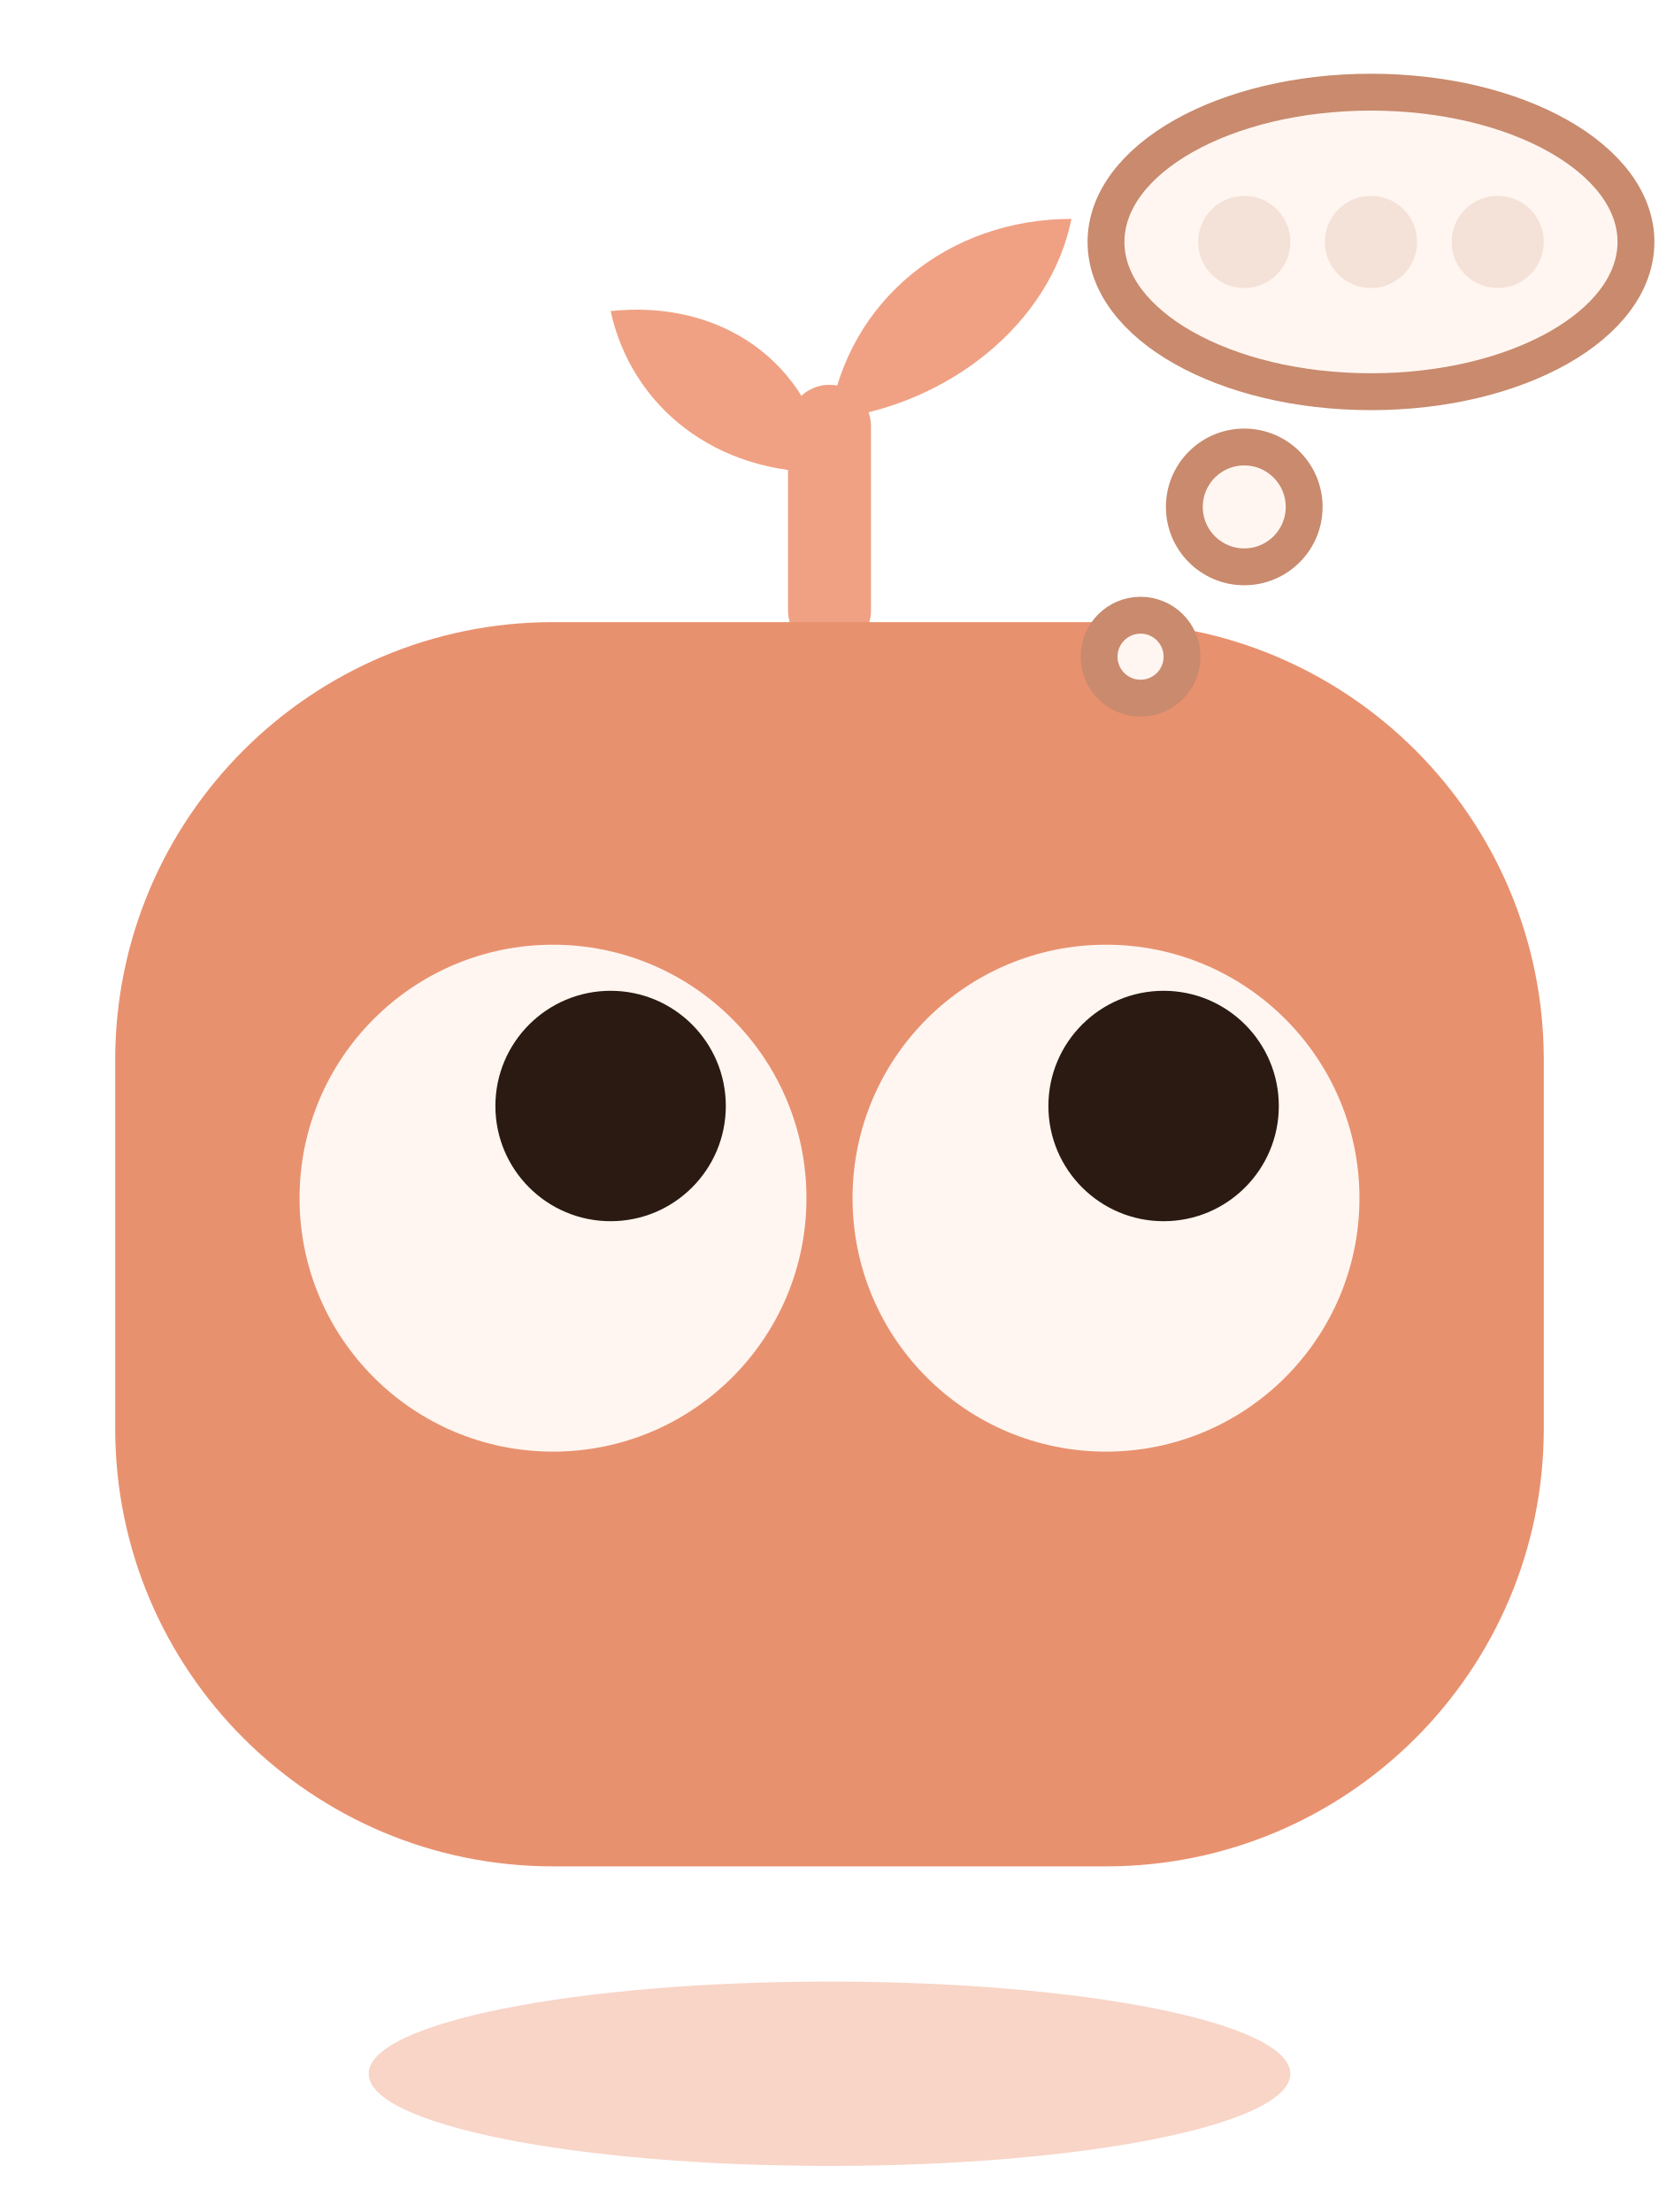
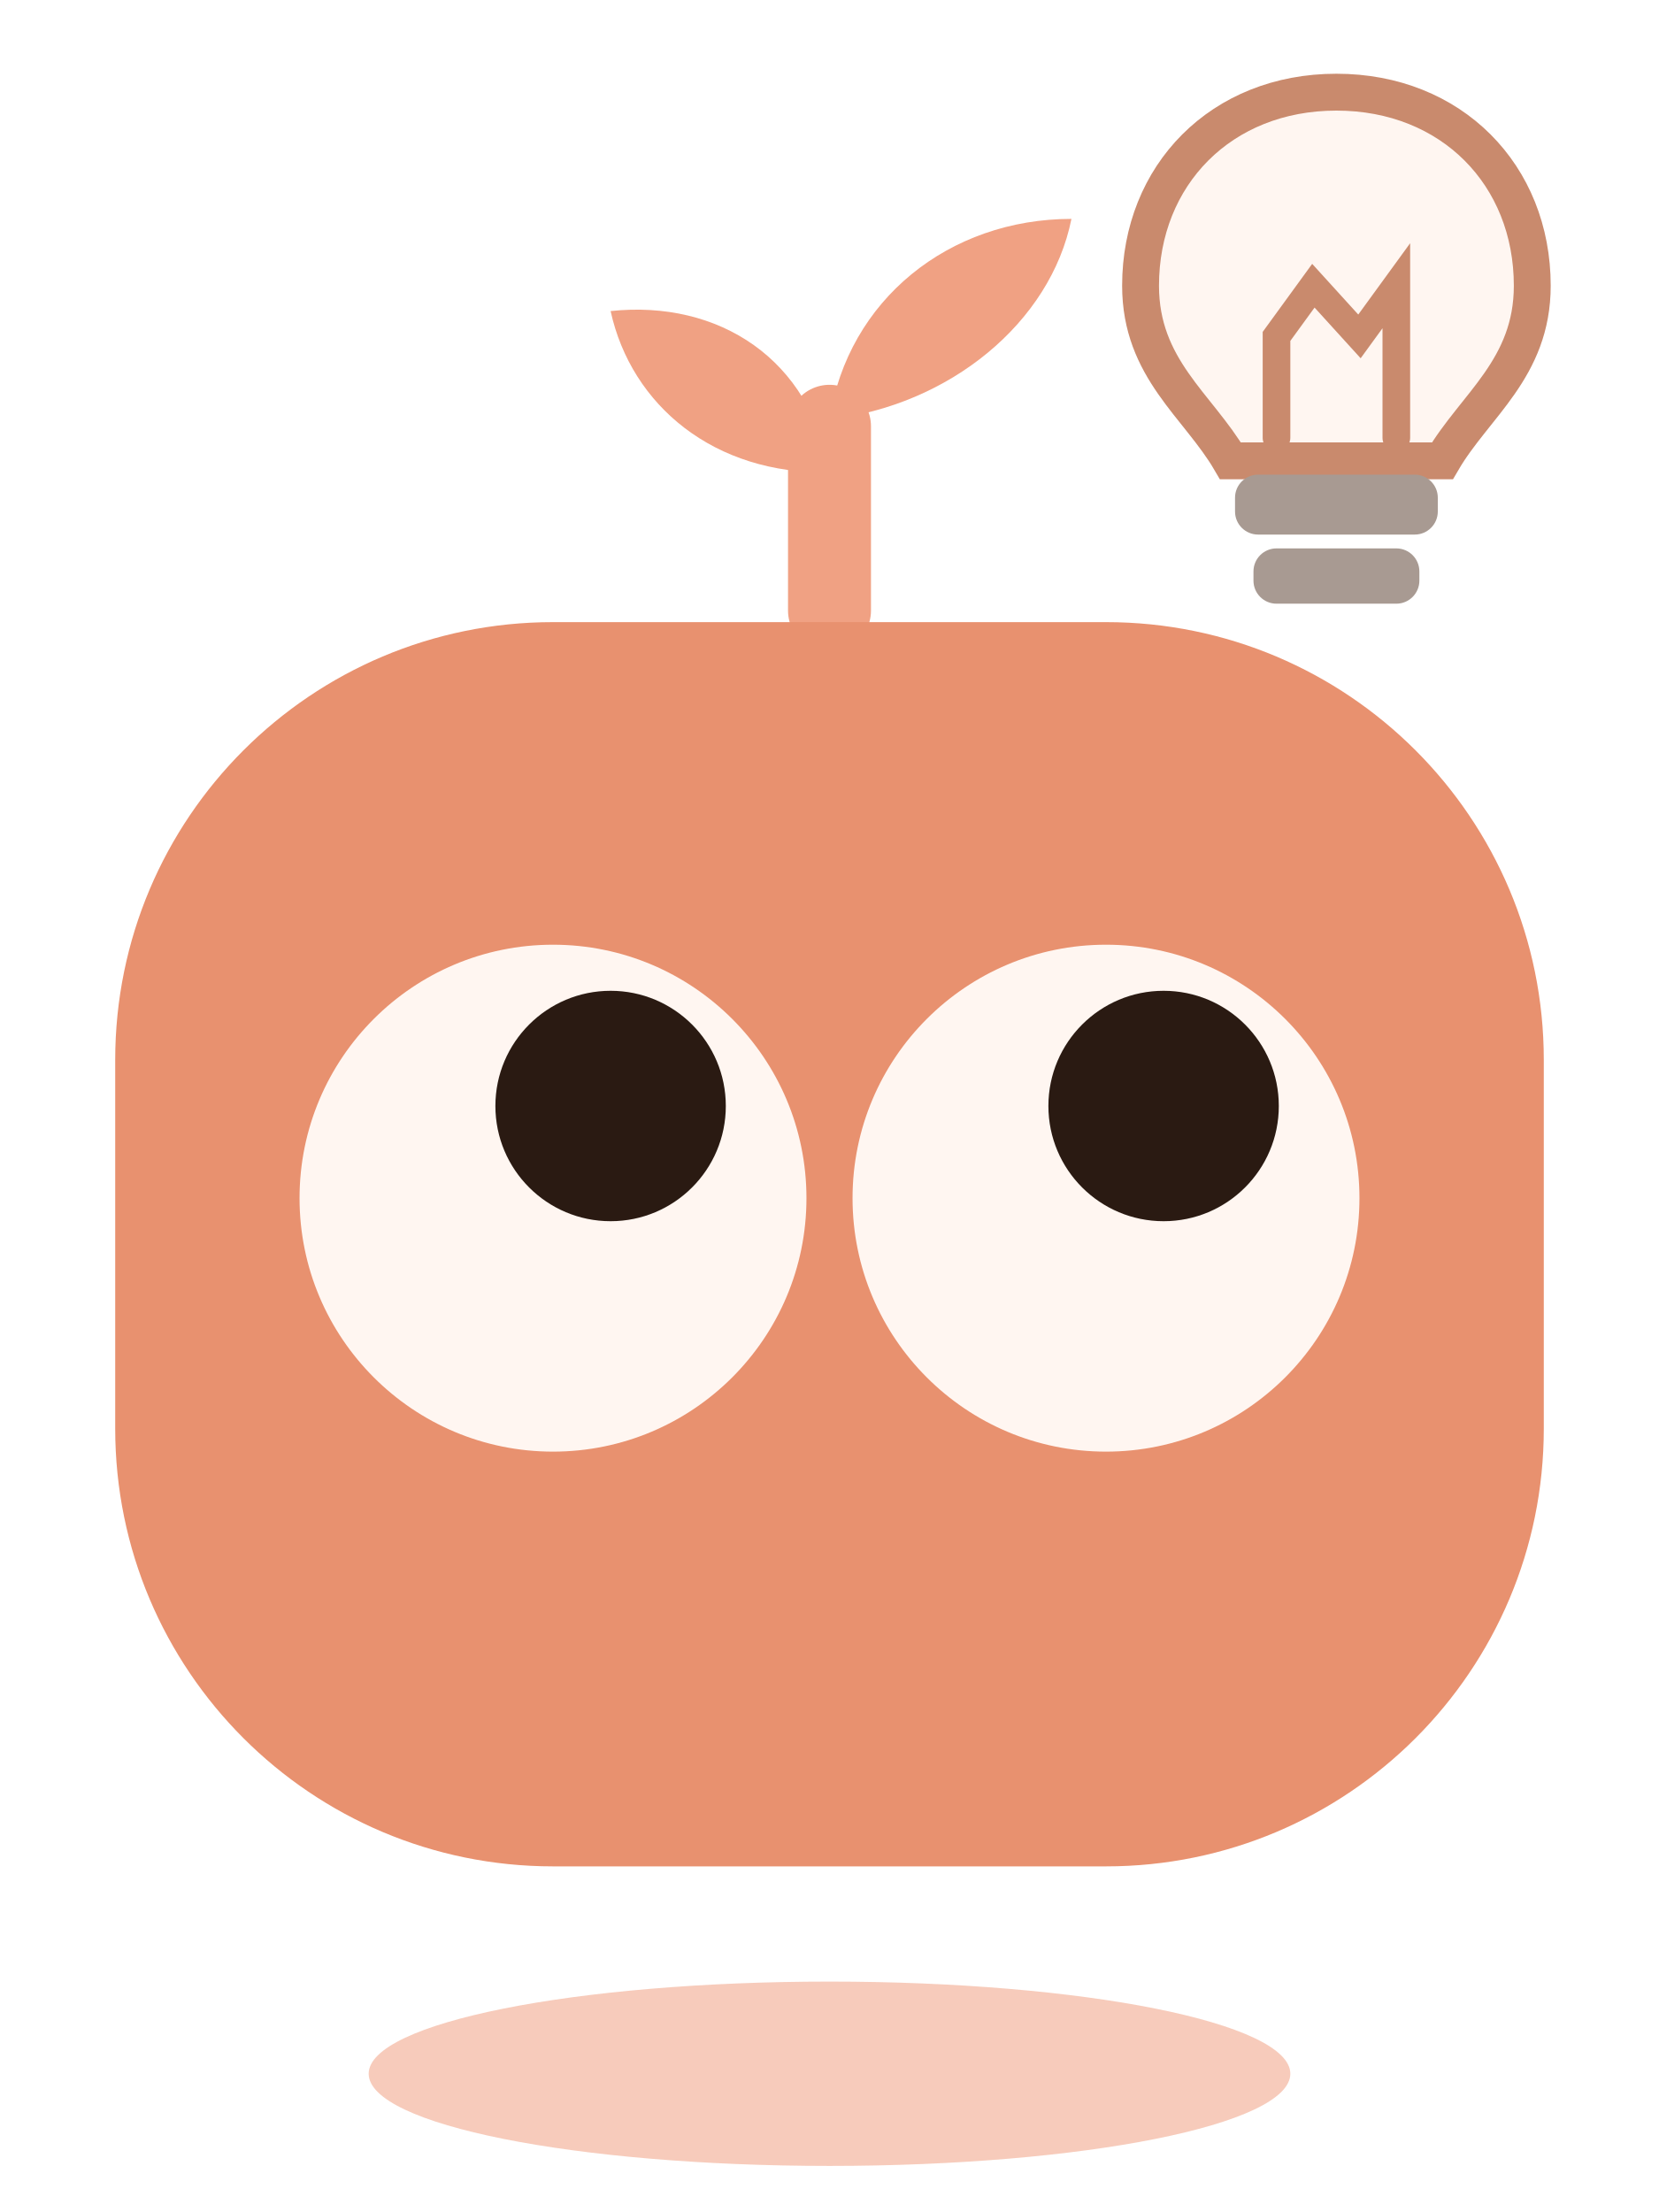
- <svg xmlns="http://www.w3.org/2000/svg" width="72" height="96" viewBox="12 0 72 96" role="img" aria-label="PROBE — thinking up what nobody has tried">
+ <svg xmlns="http://www.w3.org/2000/svg" width="72" height="96" viewBox="12 0 72 96" role="img" aria-label="PROBE — getting a light-bulb idea">
  <style>
    .hull   { fill: #E8916F; }
    .iris   { fill: #FFF6F1; }
    .pupil  { fill: #2A1A12; }
    .stem   { stroke: #F0A183; stroke-width: 3.6; stroke-linecap: round; fill: none; }
    .leaf   { fill: #F0A183; }
-     .page   { fill: #FFF6F1; stroke: #C98A6D; stroke-width: 2; }
-     .line   { fill: #C98A6D; opacity: .3; }
-     .shadow { fill: #F0A183; opacity: .45; }
-     .dim    { fill: #6E625B; }
-     .dimst  { stroke: #5E534C; stroke-width: 3.6; stroke-linecap: round; fill: none; }
-     .dimbe  { fill: #5E534C; }
-     .cross  { fill: none; stroke: #2A211C; stroke-width: 3.2; stroke-linecap: round; }
-     .mug    { fill: #FFF6F1; stroke: #C98A6D; stroke-width: 2; stroke-linejoin: round; }
-     .handle { fill: none; stroke: #C98A6D; stroke-width: 2.4; stroke-linecap: round; }
-     .brew   { fill: #C98A6D; }
-     .steam  { fill: none; stroke: #F0A183; stroke-width: 2.2; stroke-linecap: round; opacity: 0; }
+     .sprout { transform-origin: 48px 27px; animation: sway 3.2s ease-in-out infinite; }
+     .shadow { fill: #F0A183; opacity: .55; }
+     @keyframes sway { 0%, 100% { transform: rotate(-5deg); } 50% { transform: rotate(5deg); } }
+     @keyframes bob  { 0%, 100% { transform: translateY(0); } 50% { transform: translateY(-2px); } }
+     @media (prefers-reduced-motion: reduce) { * { animation: none !important; } }
+ 
+     .glass  { fill: #FFF6F1; stroke: #C98A6D; stroke-width: 1.6; animation: glow 5s linear infinite; }
+     .screw  { fill: #A89A92; }
+     .ray    { stroke: #FFD23F; stroke-width: 2.2; stroke-linecap: round; opacity: 0; animation: rays 5s linear infinite; }
+     .fil    { fill: none; stroke: #C98A6D; stroke-width: 1.2; stroke-linecap: round; }
    .rig    { animation: bob 3.4s ease-in-out infinite; }
-     .sprout { transform-box: view-box; transform-origin: 48px 27px;
-               animation: sway 3.2s ease-in-out infinite; }
-     .lid    { transform-box: fill-box; transform-origin: 50% 50%;
-               animation: blink 7s ease-in-out infinite; }
-     .readp  { animation: read 3.6s ease-in-out infinite; }
-     .l1     { animation: lit 4.8s ease-in-out infinite; }
-     .l2     { animation: lit 4.8s ease-in-out 1.6s infinite; }
-     .l3     { animation: lit 4.8s ease-in-out 3.2s infinite; }
-     .s1     { animation: steam 3.8s ease-in-out infinite; }
-     .s2     { animation: steam 3.8s ease-in-out 1.9s infinite; }
-     .breathe { animation: breathe 4.6s ease-in-out infinite; }
-     .drift  { transform-box: fill-box; transform-origin: 50% 100%;
-               animation: drift 4.6s ease-in-out infinite; }
-     @keyframes bob   { 0%, 100% { transform: translateY(0); } 50% { transform: translateY(-3px); } }
-     @keyframes sway  { 0%, 100% { transform: rotate(-5deg); } 50% { transform: rotate(5deg); } }
-     @keyframes blink { 0%, 44%, 50%, 100% { transform: scaleY(1); } 47% { transform: scaleY(.08); } }
-     @keyframes read  { 0% { transform: translateX(-2.4px); } 72% { transform: translateX(2.4px); }
-                        86%, 100% { transform: translateX(-2.4px); } }
-     @keyframes lit   { 0%, 28% { opacity: .95; } 34%, 100% { opacity: .3; } }
-     @keyframes steam { 0% { opacity: 0; transform: translateY(2px); } 30%, 55% { opacity: .7; }
-                        100% { opacity: 0; transform: translateY(-6px); } }
-     @keyframes drift { 0%, 100% { transform: rotate(-3deg); } 50% { transform: rotate(3deg); } }
-     @keyframes breathe { 0%, 100% { transform: translateY(0); } 50% { transform: translateY(-1.6px); } }
- 
-     .bub  { fill: #FFF6F1; stroke: #C98A6D; stroke-width: 1.6; }
-     .bdot { fill: #C98A6D; opacity: .2; }
-     .t1   { animation: think 2.4s ease-in-out infinite; }
-     .t2   { animation: think 2.4s ease-in-out .3s infinite; }
-     .t3   { animation: think 2.4s ease-in-out .6s infinite; }
-     @keyframes think { 0%, 100% { opacity: .2; } 40% { opacity: 1; } }
-     @media (prefers-reduced-motion: reduce) {
-       * { animation: none !important; }
-     }
+     .bulb   { animation: bob 3.4s ease-in-out infinite; }
+     .lid    { transform: scaleY(0); transform-origin: 48px 40px; animation: squint 5s ease-in-out infinite; }
+     .eyelid { fill: #E8916F; }
+     .pupil  { transform-box: fill-box; transform-origin: center; animation: dil 5s linear infinite; }
+     @keyframes glow   { 0%, 30% { fill: #FFF6F1; } 31% { fill: #FFD23F; } 33% { fill: #FFF6F1; }
+                         37% { fill: #FFD23F; }
+                         38% { fill: #FFF6F1; } 41% { fill: #FFF6F1; } 42%, 86% { fill: #FFD23F; } 87%, 100% { fill: #FFF6F1; } }
+     @keyframes rays   { 0%, 41% { opacity: 0; } 42% { opacity: 1; } 60% { opacity: .5; } 66% { opacity: 1; }
+                         86% { opacity: 1; } 87%, 100% { opacity: 0; } }
+     @keyframes squint { 0%, 54% { transform: scaleY(0); } 60%, 84% { transform: scaleY(1); }
+                         88%, 100% { transform: scaleY(0); } }
+     @keyframes dil    { 0%, 41% { transform: scale(1); } 44%, 56% { transform: scale(1.25); }
+                         60%, 100% { transform: scale(1); } }
  </style>
-   <g transform="translate(0 0) scale(1)">
-     <ellipse class="shadow" cx="48" cy="90" rx="20" ry="4" />
-     <g class="rig">
-       <g class="sprout">
-         <path class="stem" d="M48 26.5 V18.5" />
-         <path class="leaf" d="M48 20.5 C43 20.6, 39.4 17.6, 38.5 13.5 C43.2 13, 47.2 15.6, 48 20.5 Z" />
-         <path class="leaf" d="M48 18.2 C53.2 17.6, 57.6 14, 58.5 9.5 C53.2 9.5, 48.8 13, 48 18.2 Z" />
-       </g>
-       <rect class="hull" x="17" y="27" width="62" height="54" rx="19" />
-       <g class="lid">
-         <circle class="iris" cx="36" cy="52" r="11" />
-         <circle class="pupil" cx="38.5" cy="48" r="5" />
-       </g>
-       <g class="lid">
-         <circle class="iris" cx="60" cy="52" r="11" />
-         <circle class="pupil" cx="62.5" cy="48" r="5" />
-       </g>
+   <ellipse class="shadow" cx="48" cy="90" rx="20" ry="4" />
+   <g class="rig">
+     <g class="sprout">
+       <path class="stem" d="M48 26.5 V18.5" />
+       <path class="leaf" d="M48 20.5 C43 20.6, 39.4 17.6, 38.5 13.5 C43.2 13, 47.2 15.6, 48 20.5 Z" />
+       <path class="leaf" d="M48 18.2 C53.2 17.6, 57.6 14, 58.5 9.5 C53.2 9.5, 48.8 13, 48 18.2 Z" />
+     </g>
+     <rect class="hull" x="17" y="27" width="62" height="54" rx="19" />
+     <g>
+       <circle class="iris" cx="36" cy="52" r="11" />
+       <circle class="pupil" cx="38.5" cy="48" r="5" />
+     </g>
+     <g>
+       <circle class="iris" cx="60" cy="52" r="11" />
+       <circle class="pupil" cx="62.5" cy="48" r="5" />
+     </g>
+     <g class="lid">
+       <rect class="eyelid" x="23" y="40" width="50" height="9" />
    </g>
  </g>
-   <g class="rig">
-     <circle class="bub" cx="61.5" cy="28.5" r="1.8" />
-     <circle class="bub" cx="66" cy="22" r="2.6" />
-     <ellipse class="bub" cx="71.5" cy="10.5" rx="11.5" ry="6.5" />
-     <circle class="bdot t1" cx="66" cy="10.5" r="2" />
-     <circle class="bdot t2" cx="71.5" cy="10.5" r="2" />
-     <circle class="bdot t3" cx="77" cy="10.5" r="2" />
+   <g class="bulb">
+     <path class="ray" d="M61.1 9.8 L57.8 8.6" />
+     <path class="ray" d="M64.6 5.2 L62.5 2.4" />
+     <path class="ray" d="M70.0 3.5 L70.0 0.0" />
+     <path class="ray" d="M75.4 5.2 L77.5 2.4" />
+     <path class="ray" d="M78.9 9.8 L82.2 8.6" />
+     <path class="ray" d="M79.2 15.5 L82.6 16.4" />
+     <path class="ray" d="M60.8 15.5 L57.4 16.4" />
+     <path class="glass" d="M70 4 C75 4, 78.5 7.6, 78.5 12.4 C78.5 16, 76 17.6, 74.6 20 L65.4 20 C64 17.6, 61.5 16, 61.5 12.4 C61.5 7.6, 65 4, 70 4 Z" />
+     <path class="fil" d="M67.4 19 L67.4 14.6 L69 12.4 L71 14.6 L72.6 12.4 L72.6 19" />
+     <rect class="screw" x="65.6" y="20.6" width="8.8" height="2.6" rx="1" />
+     <rect class="screw" x="66.4" y="23.8" width="7.2" height="2.4" rx="1" />
  </g>
</svg>
